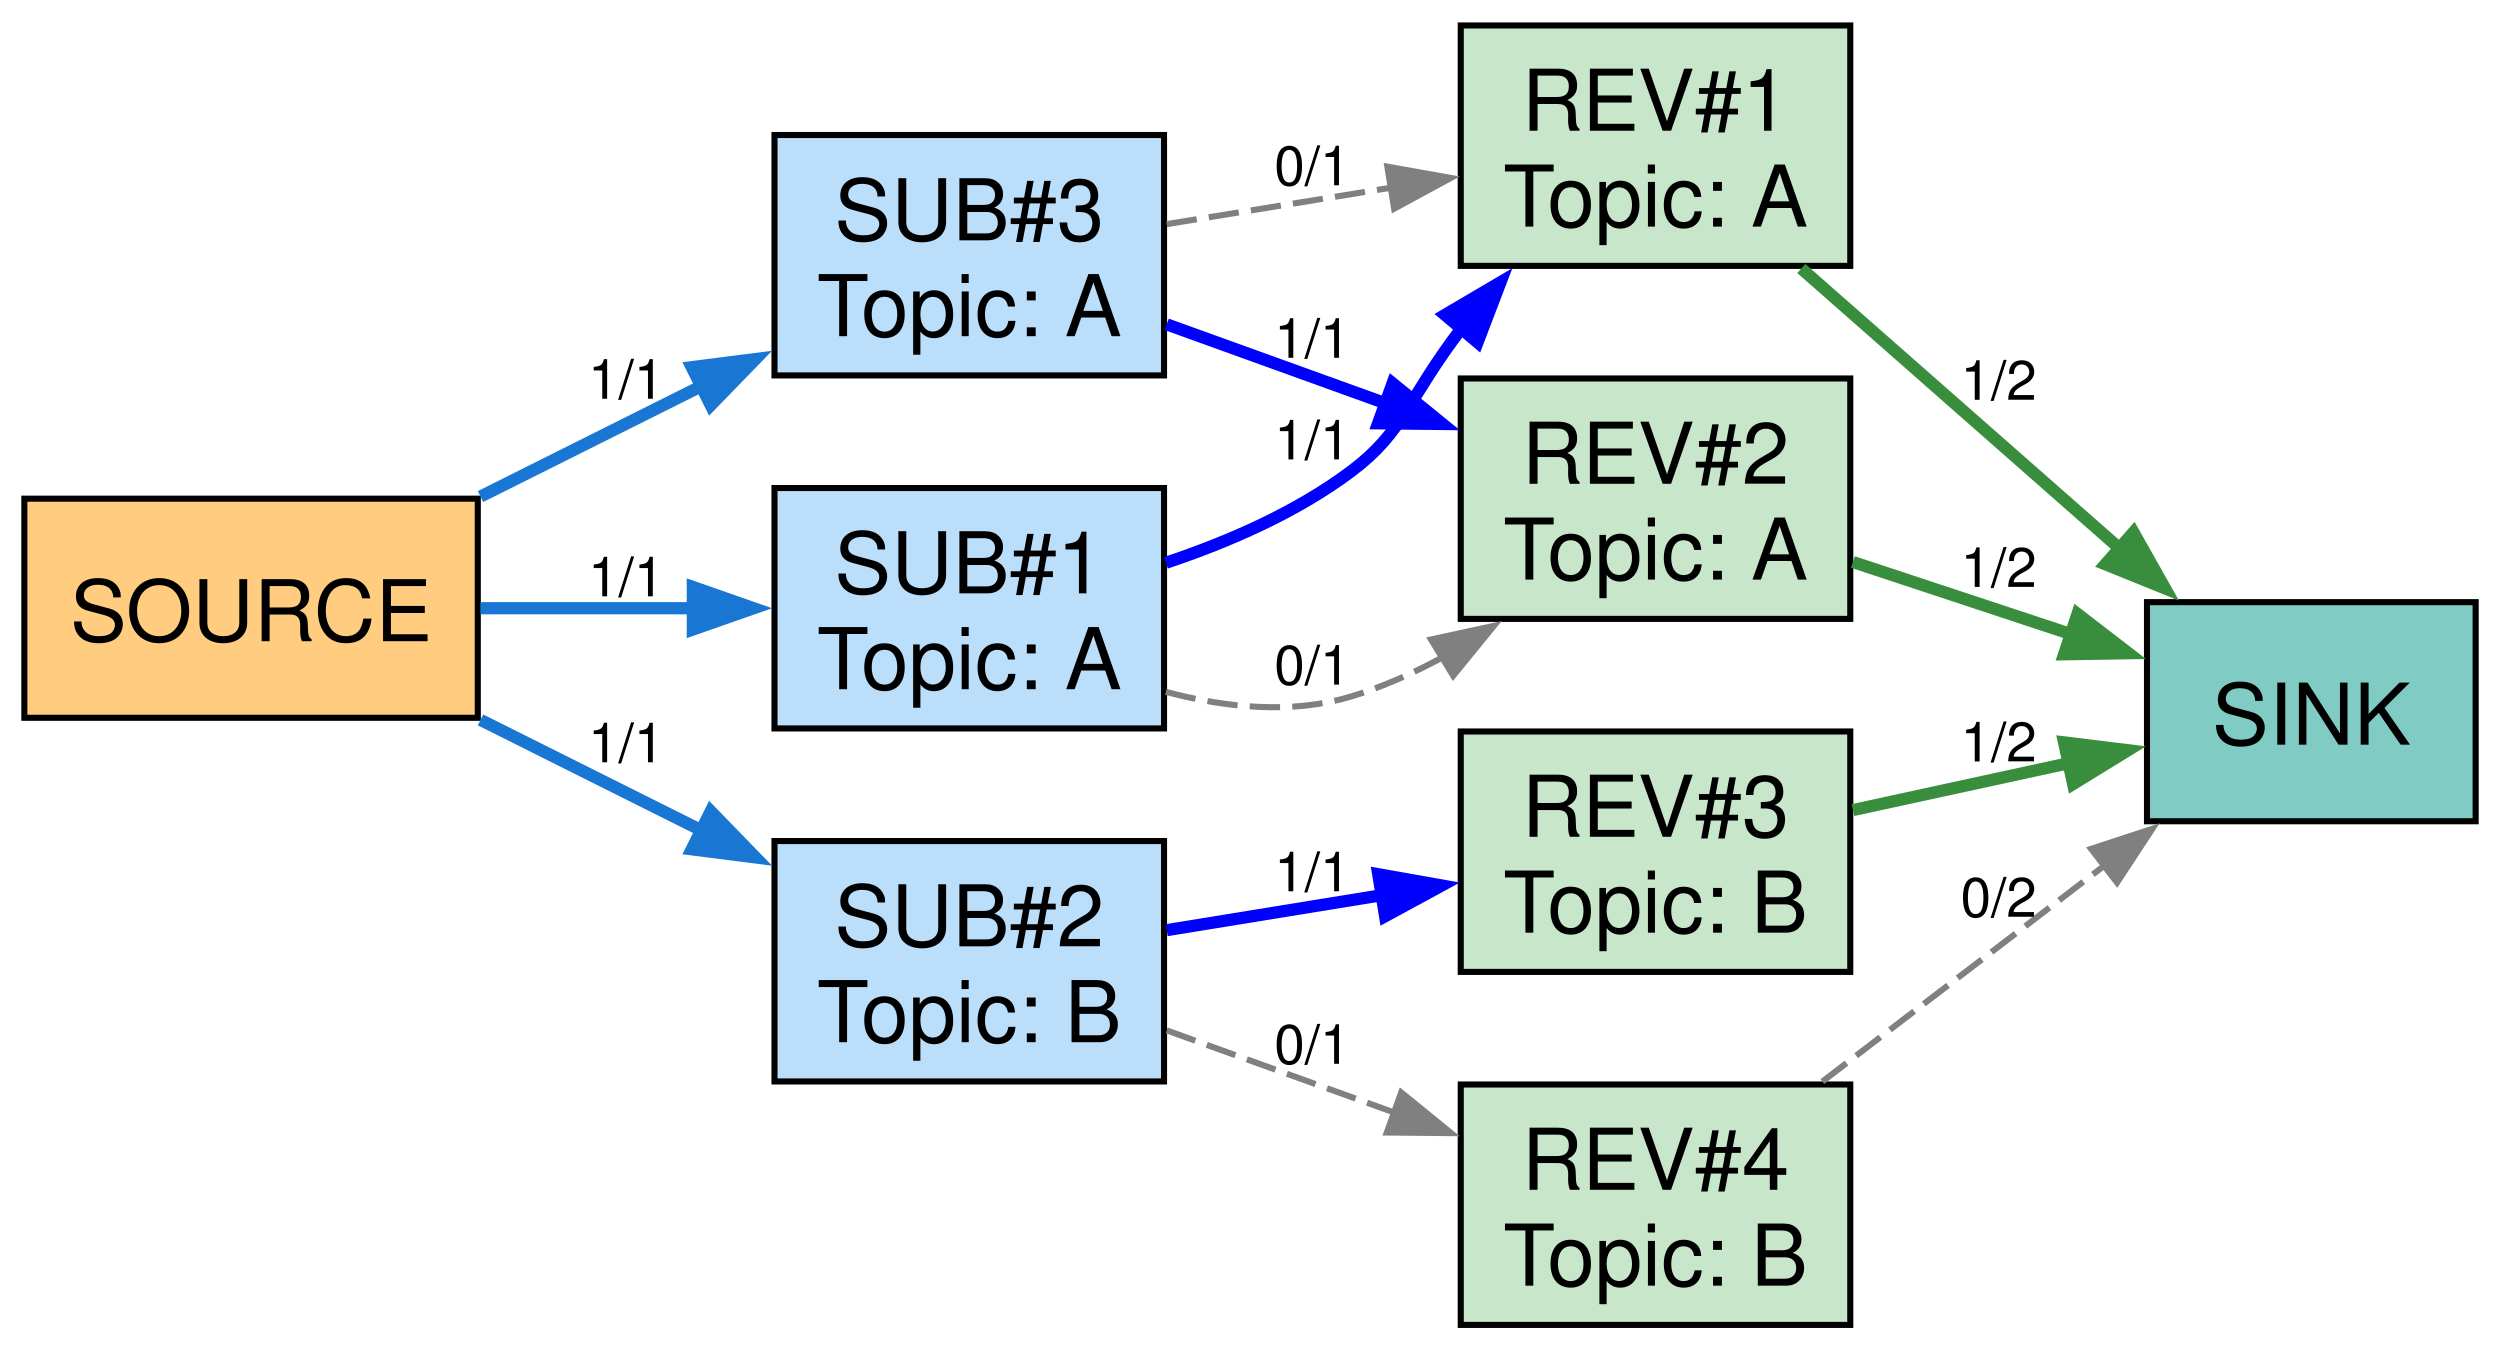
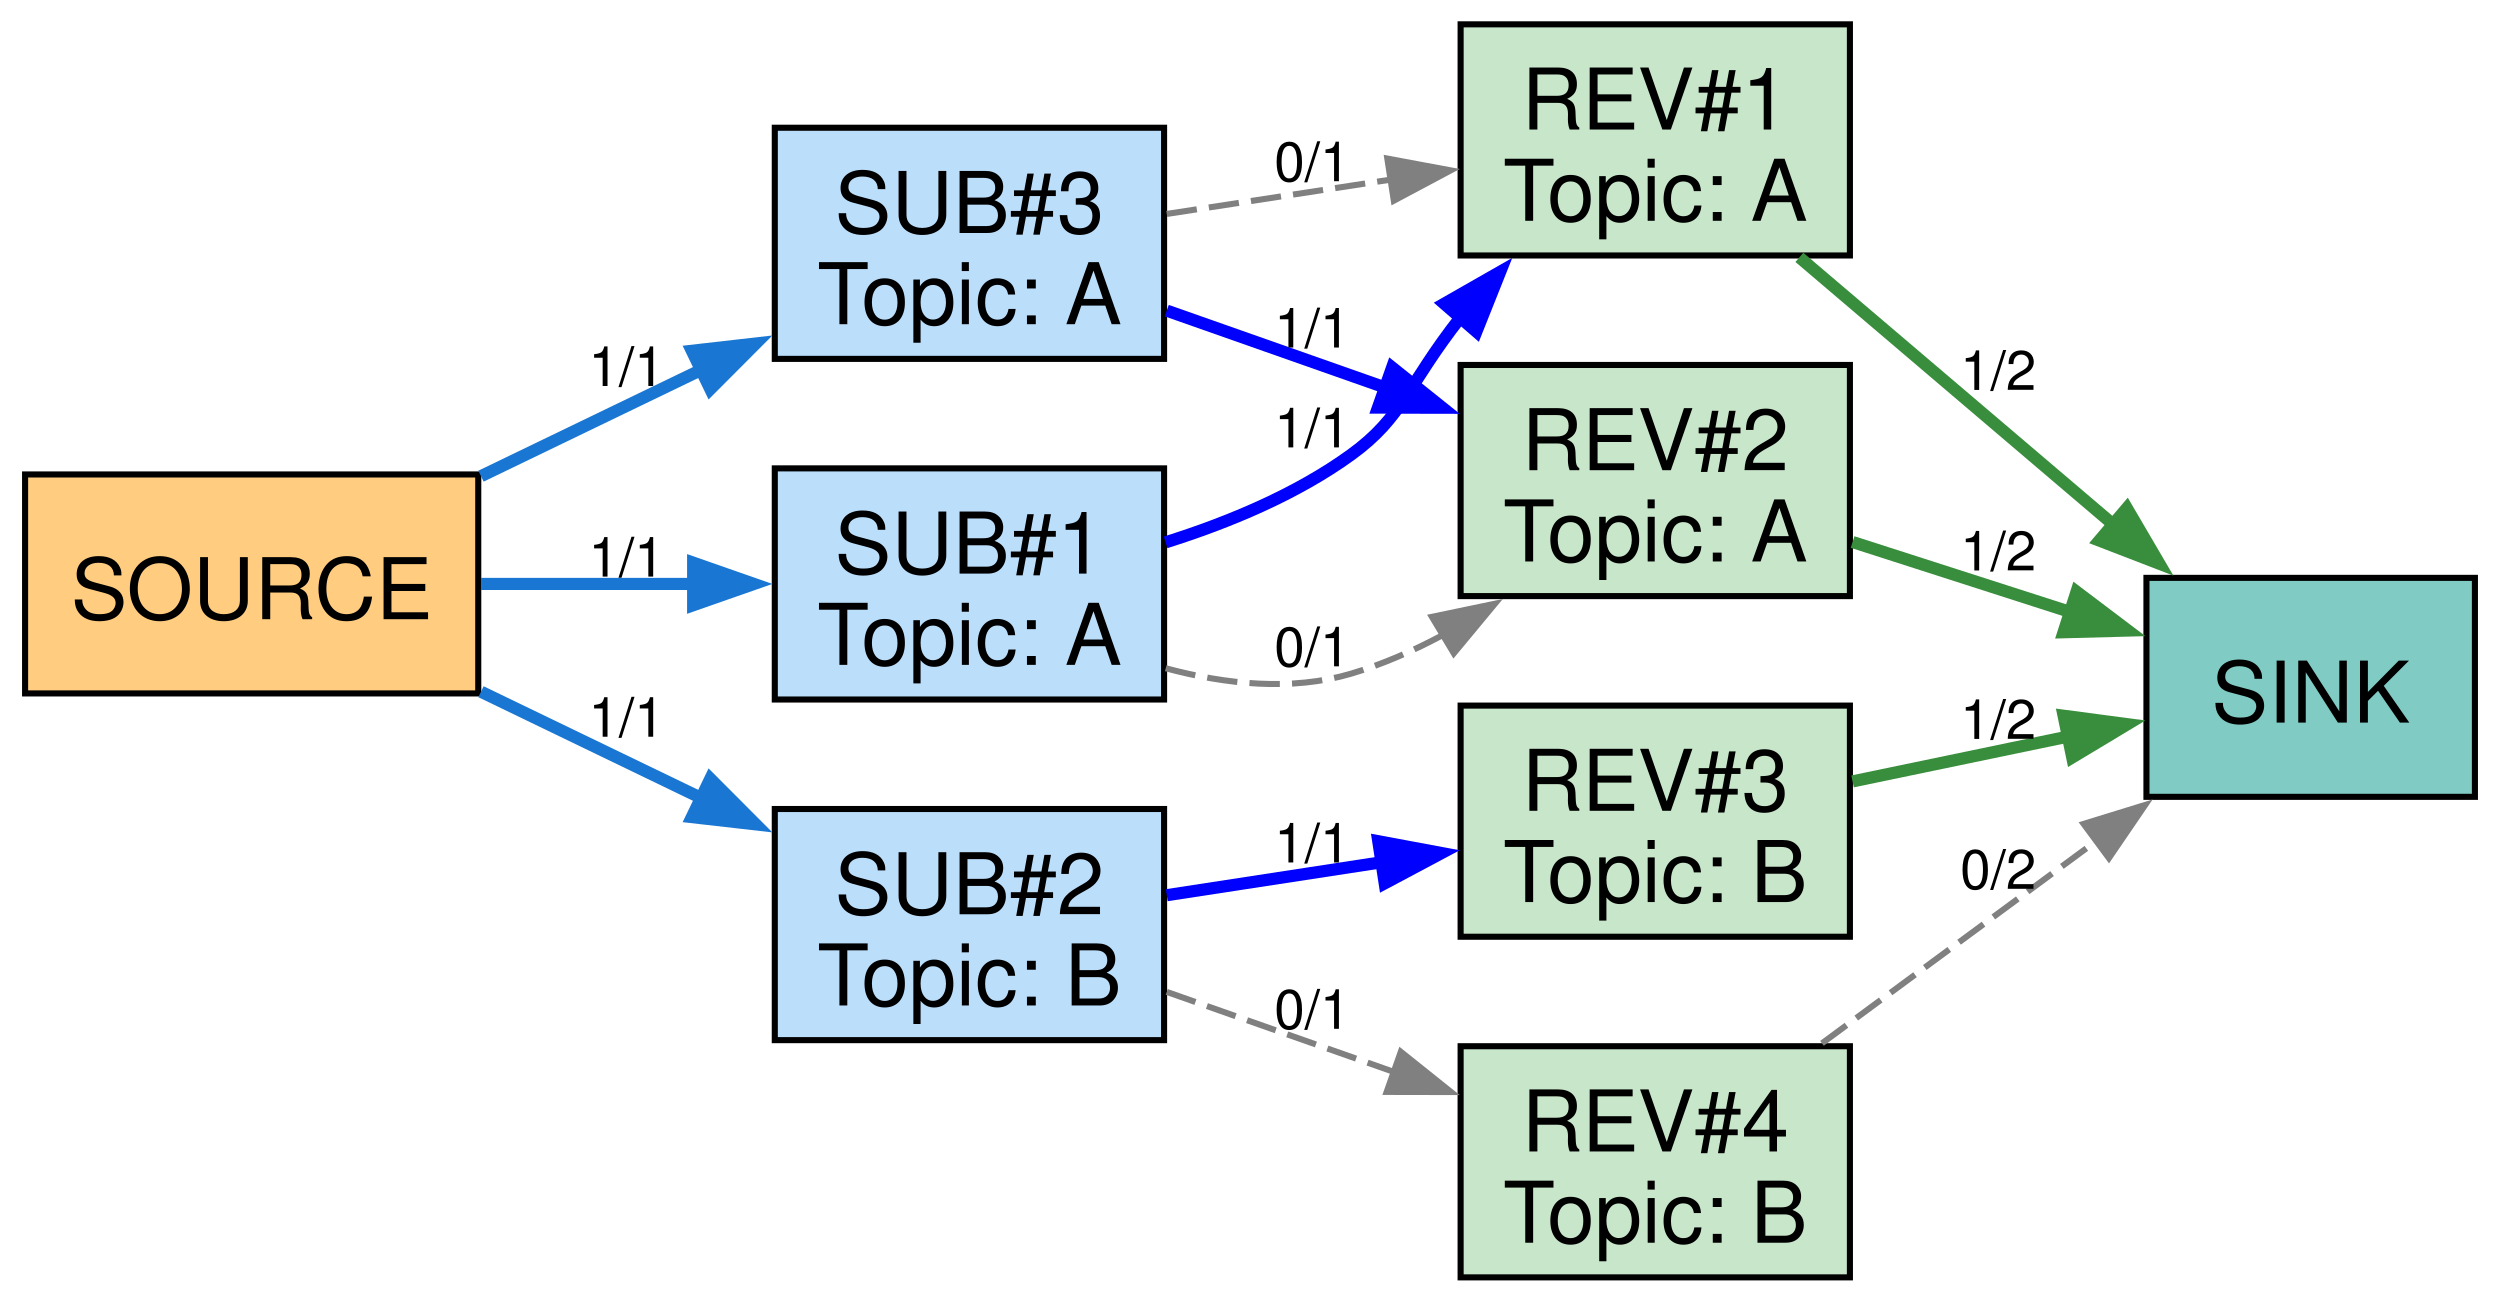
- <svg xmlns="http://www.w3.org/2000/svg" width="411pt" height="222pt" viewBox="0.00 0.00 410.75 221.50">
-   <g id="graph0" class="graph" transform="scale(1 1) rotate(0) translate(4 217.5)">
+ <svg xmlns="http://www.w3.org/2000/svg" width="411pt" height="214pt" viewBox="0.00 0.00 410.75 214.00">
+   <g id="graph0" class="graph" transform="scale(1 1) rotate(0) translate(4 210)">
    <g id="node1" class="node">
-       <polygon fill="#ffcc80" stroke="black" points="74.5,-135.75 0,-135.75 0,-99.75 74.5,-99.75 74.5,-135.75" />
-       <text text-anchor="middle" x="37.25" y="-112.33" font-family="Helvetica,sans-Serif" font-size="14.00">SOURCE</text>
+       <polygon fill="#ffcc80" stroke="black" points="74.5,-132 0,-132 0,-96 74.5,-96 74.5,-132" />
+       <text text-anchor="middle" x="37.25" y="-108.2" font-family="Helvetica,sans-Serif" font-size="14.00">SOURCE</text>
    </g>
    <g id="node3" class="node">
-       <polygon fill="#bbdefb" stroke="black" points="187.25,-137.5 123.25,-137.5 123.25,-98 187.25,-98 187.25,-137.5" />
-       <text text-anchor="middle" x="155.25" y="-120.2" font-family="Helvetica,sans-Serif" font-size="14.00">SUB#1</text>
-       <text text-anchor="middle" x="155.25" y="-104.45" font-family="Helvetica,sans-Serif" font-size="14.00">Topic: A</text>
+       <polygon fill="#bbdefb" stroke="black" points="187.25,-133 123.25,-133 123.25,-95 187.25,-95 187.25,-133" />
+       <text text-anchor="middle" x="155.25" y="-115.7" font-family="Helvetica,sans-Serif" font-size="14.00">SUB#1</text>
+       <text text-anchor="middle" x="155.25" y="-100.7" font-family="Helvetica,sans-Serif" font-size="14.00">Topic: A</text>
    </g>
    <g id="edge1" class="edge">
-       <path fill="none" stroke="#1976d2" stroke-width="2" d="M74.95,-117.75C86.14,-117.75 98.56,-117.75 110.18,-117.75" />
-       <polygon fill="#1976d2" stroke="#1976d2" stroke-width="2" points="109.83,-121.25 119.83,-117.75 109.83,-114.25 109.83,-121.25" />
-       <text text-anchor="middle" x="98.88" y="-119.7" font-family="Helvetica,sans-Serif" font-size="9.00">1/1</text>
+       <path fill="none" stroke="#1976d2" stroke-width="2" d="M74.95,-114C86.14,-114 98.56,-114 110.18,-114" />
+       <polygon fill="#1976d2" stroke="#1976d2" stroke-width="2" points="109.83,-117.5 119.83,-114 109.83,-110.5 109.83,-117.5" />
+       <text text-anchor="middle" x="98.88" y="-115.2" font-family="Helvetica,sans-Serif" font-size="9.00">1/1</text>
    </g>
    <g id="node4" class="node">
-       <polygon fill="#bbdefb" stroke="black" points="187.25,-79.5 123.25,-79.5 123.25,-40 187.25,-40 187.25,-79.5" />
-       <text text-anchor="middle" x="155.25" y="-62.2" font-family="Helvetica,sans-Serif" font-size="14.00">SUB#2</text>
-       <text text-anchor="middle" x="155.25" y="-46.45" font-family="Helvetica,sans-Serif" font-size="14.00">Topic: B</text>
+       <polygon fill="#bbdefb" stroke="black" points="187.25,-77 123.25,-77 123.25,-39 187.25,-39 187.25,-77" />
+       <text text-anchor="middle" x="155.25" y="-59.7" font-family="Helvetica,sans-Serif" font-size="14.00">SUB#2</text>
+       <text text-anchor="middle" x="155.25" y="-44.7" font-family="Helvetica,sans-Serif" font-size="14.00">Topic: B</text>
    </g>
    <g id="edge2" class="edge">
-       <path fill="none" stroke="#1976d2" stroke-width="2" d="M74.95,-99.4C86.5,-93.62 99.36,-87.19 111.3,-81.22" />
-       <polygon fill="#1976d2" stroke="#1976d2" stroke-width="2" points="112.77,-84.4 120.15,-76.8 109.64,-78.14 112.77,-84.4" />
-       <text text-anchor="middle" x="98.88" y="-92.44" font-family="Helvetica,sans-Serif" font-size="9.00">1/1</text>
+       <path fill="none" stroke="#1976d2" stroke-width="2" d="M74.95,-96.28C86.5,-90.71 99.36,-84.5 111.3,-78.73" />
+       <polygon fill="#1976d2" stroke="#1976d2" stroke-width="2" points="112.65,-81.97 120.13,-74.47 109.61,-75.67 112.65,-81.97" />
+       <text text-anchor="middle" x="98.88" y="-88.88" font-family="Helvetica,sans-Serif" font-size="9.00">1/1</text>
    </g>
    <g id="node5" class="node">
-       <polygon fill="#bbdefb" stroke="black" points="187.25,-195.5 123.25,-195.5 123.25,-156 187.25,-156 187.25,-195.5" />
-       <text text-anchor="middle" x="155.25" y="-178.2" font-family="Helvetica,sans-Serif" font-size="14.00">SUB#3</text>
-       <text text-anchor="middle" x="155.25" y="-162.45" font-family="Helvetica,sans-Serif" font-size="14.00">Topic: A</text>
+       <polygon fill="#bbdefb" stroke="black" points="187.25,-189 123.25,-189 123.25,-151 187.25,-151 187.25,-189" />
+       <text text-anchor="middle" x="155.25" y="-171.7" font-family="Helvetica,sans-Serif" font-size="14.00">SUB#3</text>
+       <text text-anchor="middle" x="155.25" y="-156.7" font-family="Helvetica,sans-Serif" font-size="14.00">Topic: A</text>
    </g>
    <g id="edge3" class="edge">
-       <path fill="none" stroke="#1976d2" stroke-width="2" d="M74.95,-136.1C86.5,-141.88 99.36,-148.31 111.3,-154.28" />
-       <polygon fill="#1976d2" stroke="#1976d2" stroke-width="2" points="109.64,-157.36 120.15,-158.7 112.77,-151.1 109.64,-157.36" />
-       <text text-anchor="middle" x="98.88" y="-152.17" font-family="Helvetica,sans-Serif" font-size="9.00">1/1</text>
+       <path fill="none" stroke="#1976d2" stroke-width="2" d="M74.95,-131.72C86.5,-137.29 99.36,-143.5 111.3,-149.27" />
+       <polygon fill="#1976d2" stroke="#1976d2" stroke-width="2" points="109.61,-152.33 120.13,-153.53 112.65,-146.03 109.61,-152.33" />
+       <text text-anchor="middle" x="98.88" y="-146.55" font-family="Helvetica,sans-Serif" font-size="9.00">1/1</text>
    </g>
    <g id="node2" class="node">
-       <polygon fill="#80cbc4" stroke="black" points="402.75,-118.75 348.75,-118.75 348.75,-82.75 402.75,-82.75 402.75,-118.75" />
-       <text text-anchor="middle" x="375.75" y="-95.33" font-family="Helvetica,sans-Serif" font-size="14.00">SINK</text>
+       <polygon fill="#80cbc4" stroke="black" points="402.75,-115 348.75,-115 348.75,-79 402.75,-79 402.75,-115" />
+       <text text-anchor="middle" x="375.75" y="-91.2" font-family="Helvetica,sans-Serif" font-size="14.00">SINK</text>
    </g>
    <g id="node6" class="node">
-       <polygon fill="#c8e6c9" stroke="black" points="300,-213.5 236,-213.5 236,-174 300,-174 300,-213.5" />
-       <text text-anchor="middle" x="268" y="-196.2" font-family="Helvetica,sans-Serif" font-size="14.00">REV#1</text>
-       <text text-anchor="middle" x="268" y="-180.45" font-family="Helvetica,sans-Serif" font-size="14.00">Topic: A</text>
+       <polygon fill="#c8e6c9" stroke="black" points="300,-206 236,-206 236,-168 300,-168 300,-206" />
+       <text text-anchor="middle" x="268" y="-188.7" font-family="Helvetica,sans-Serif" font-size="14.00">REV#1</text>
+       <text text-anchor="middle" x="268" y="-173.7" font-family="Helvetica,sans-Serif" font-size="14.00">Topic: A</text>
    </g>
    <g id="edge4" class="edge">
-       <path fill="none" stroke="blue" stroke-width="2" d="M187.56,-125.22C197.91,-128.67 209.05,-133.54 218,-140.25 226.7,-146.77 227.24,-152.12 236.22,-163.85" />
-       <polygon fill="blue" stroke="blue" stroke-width="2" points="233.41,-165.95 242.54,-171.32 238.76,-161.43 233.41,-165.95" />
-       <text text-anchor="middle" x="211.62" y="-142.2" font-family="Helvetica,sans-Serif" font-size="9.00">1/1</text>
+       <path fill="none" stroke="blue" stroke-width="2" d="M187.5,-120.84C197.84,-124.09 209,-128.73 218,-135.25 226.55,-141.44 227.22,-146.65 235.97,-157.8" />
+       <polygon fill="blue" stroke="blue" stroke-width="2" points="233.31,-160.07 242.51,-165.32 238.59,-155.48 233.31,-160.07" />
+       <text text-anchor="middle" x="211.62" y="-136.45" font-family="Helvetica,sans-Serif" font-size="9.00">1/1</text>
    </g>
    <g id="node7" class="node">
-       <polygon fill="#c8e6c9" stroke="black" points="300,-155.5 236,-155.5 236,-116 300,-116 300,-155.5" />
-       <text text-anchor="middle" x="268" y="-138.2" font-family="Helvetica,sans-Serif" font-size="14.00">REV#2</text>
-       <text text-anchor="middle" x="268" y="-122.45" font-family="Helvetica,sans-Serif" font-size="14.00">Topic: A</text>
+       <polygon fill="#c8e6c9" stroke="black" points="300,-150 236,-150 236,-112 300,-112 300,-150" />
+       <text text-anchor="middle" x="268" y="-132.7" font-family="Helvetica,sans-Serif" font-size="14.00">REV#2</text>
+       <text text-anchor="middle" x="268" y="-117.7" font-family="Helvetica,sans-Serif" font-size="14.00">Topic: A</text>
    </g>
    <g id="edge5" class="edge">
-       <path fill="none" stroke="gray" stroke-dasharray="5,2" d="M187.55,-104.01C197.36,-101.4 208.19,-100.29 218,-103.25 223.16,-104.81 228.29,-107.11 233.16,-109.77" />
-       <polygon fill="gray" stroke="gray" points="231.11,-112.62 241.46,-114.86 234.76,-106.65 231.11,-112.62" />
-       <text text-anchor="middle" x="211.62" y="-105.2" font-family="Helvetica,sans-Serif" font-size="9.00">0/1</text>
+       <path fill="none" stroke="gray" stroke-dasharray="5,2" d="M187.52,-100.14C197.33,-97.5 208.17,-96.34 218,-99.25 223.19,-100.79 228.36,-103.06 233.27,-105.71" />
+       <polygon fill="gray" stroke="gray" points="231.28,-108.59 241.65,-110.75 234.88,-102.59 231.28,-108.59" />
+       <text text-anchor="middle" x="211.62" y="-100.45" font-family="Helvetica,sans-Serif" font-size="9.00">0/1</text>
    </g>
    <g id="node8" class="node">
-       <polygon fill="#c8e6c9" stroke="black" points="300,-97.5 236,-97.5 236,-58 300,-58 300,-97.5" />
-       <text text-anchor="middle" x="268" y="-80.2" font-family="Helvetica,sans-Serif" font-size="14.00">REV#3</text>
-       <text text-anchor="middle" x="268" y="-64.45" font-family="Helvetica,sans-Serif" font-size="14.00">Topic: B</text>
+       <polygon fill="#c8e6c9" stroke="black" points="300,-94 236,-94 236,-56 300,-56 300,-94" />
+       <text text-anchor="middle" x="268" y="-76.7" font-family="Helvetica,sans-Serif" font-size="14.00">REV#3</text>
+       <text text-anchor="middle" x="268" y="-61.7" font-family="Helvetica,sans-Serif" font-size="14.00">Topic: B</text>
    </g>
    <g id="edge8" class="edge">
-       <path fill="none" stroke="blue" stroke-width="2" d="M187.69,-64.86C198.77,-66.66 211.44,-68.72 223.35,-70.66" />
-       <polygon fill="blue" stroke="blue" stroke-width="2" points="222.44,-74.05 232.88,-72.2 223.57,-67.14 222.44,-74.05" />
-       <text text-anchor="middle" x="211.62" y="-71.24" font-family="Helvetica,sans-Serif" font-size="9.00">1/1</text>
+       <path fill="none" stroke="blue" stroke-width="2" d="M187.69,-62.83C198.77,-64.53 211.44,-66.47 223.35,-68.3" />
+       <polygon fill="blue" stroke="blue" stroke-width="2" points="222.46,-71.7 232.87,-69.76 223.52,-64.78 222.46,-71.7" />
+       <text text-anchor="middle" x="211.62" y="-68.21" font-family="Helvetica,sans-Serif" font-size="9.00">1/1</text>
    </g>
    <g id="node9" class="node">
-       <polygon fill="#c8e6c9" stroke="black" points="300,-39.5 236,-39.5 236,0 300,0 300,-39.5" />
-       <text text-anchor="middle" x="268" y="-22.2" font-family="Helvetica,sans-Serif" font-size="14.00">REV#4</text>
-       <text text-anchor="middle" x="268" y="-6.45" font-family="Helvetica,sans-Serif" font-size="14.00">Topic: B</text>
+       <polygon fill="#c8e6c9" stroke="black" points="300,-38 236,-38 236,0 300,0 300,-38" />
+       <text text-anchor="middle" x="268" y="-20.7" font-family="Helvetica,sans-Serif" font-size="14.00">REV#4</text>
+       <text text-anchor="middle" x="268" y="-5.7" font-family="Helvetica,sans-Serif" font-size="14.00">Topic: B</text>
    </g>
    <g id="edge9" class="edge">
-       <path fill="none" stroke="gray" stroke-dasharray="5,2" d="M187.69,-48.39C199.36,-44.18 212.79,-39.33 225.24,-34.83" />
-       <polygon fill="gray" stroke="gray" points="226.22,-38.2 234.44,-31.51 223.85,-31.61 226.22,-38.2" />
-       <text text-anchor="middle" x="211.62" y="-42.9" font-family="Helvetica,sans-Serif" font-size="9.00">0/1</text>
+       <path fill="none" stroke="gray" stroke-dasharray="5,2" d="M187.69,-46.93C199.36,-42.82 212.79,-38.09 225.24,-33.7" />
+       <polygon fill="gray" stroke="gray" points="226.17,-37.09 234.44,-30.47 223.84,-30.49 226.17,-37.09" />
+       <text text-anchor="middle" x="211.62" y="-40.87" font-family="Helvetica,sans-Serif" font-size="9.00">0/1</text>
    </g>
    <g id="edge6" class="edge">
-       <path fill="none" stroke="gray" stroke-dasharray="5,2" d="M187.69,-180.86C199.25,-182.74 212.52,-184.9 224.87,-186.9" />
-       <polygon fill="gray" stroke="gray" points="223.94,-190.3 234.37,-188.45 225.06,-183.39 223.94,-190.3" />
-       <text text-anchor="middle" x="211.62" y="-187.24" font-family="Helvetica,sans-Serif" font-size="9.00">0/1</text>
+       <path fill="none" stroke="gray" stroke-dasharray="5,2" d="M187.69,-174.83C199.13,-176.58 212.25,-178.6 224.49,-180.47" />
+       <polygon fill="gray" stroke="gray" points="223.95,-183.93 234.37,-181.99 225.02,-177.01 223.95,-183.93" />
+       <text text-anchor="middle" x="211.62" y="-180.21" font-family="Helvetica,sans-Serif" font-size="9.00">0/1</text>
    </g>
    <g id="edge7" class="edge">
-       <path fill="none" stroke="blue" stroke-width="2" d="M187.69,-164.39C198.89,-160.35 211.71,-155.72 223.73,-151.38" />
-       <polygon fill="blue" stroke="blue" stroke-width="2" points="224.8,-154.71 233.02,-148.02 222.42,-148.13 224.8,-154.71" />
-       <text text-anchor="middle" x="211.62" y="-158.9" font-family="Helvetica,sans-Serif" font-size="9.00">1/1</text>
+       <path fill="none" stroke="blue" stroke-width="2" d="M187.69,-158.93C198.89,-154.98 211.71,-150.47 223.73,-146.24" />
+       <polygon fill="blue" stroke="blue" stroke-width="2" points="224.74,-149.59 233.01,-142.97 222.41,-142.99 224.74,-149.59" />
+       <text text-anchor="middle" x="211.62" y="-152.87" font-family="Helvetica,sans-Serif" font-size="9.00">1/1</text>
    </g>
    <g id="edge10" class="edge">
-       <path fill="none" stroke="#388e3c" stroke-width="2" d="M291.95,-173.57C307.38,-159.99 327.9,-141.96 344.64,-127.23" />
-       <polygon fill="#388e3c" stroke="#388e3c" stroke-width="2" points="346.53,-130.23 351.73,-121 341.91,-124.97 346.53,-130.23" />
-       <text text-anchor="middle" x="324.38" y="-151.99" font-family="Helvetica,sans-Serif" font-size="9.00">1/2</text>
+       <path fill="none" stroke="#388e3c" stroke-width="2" d="M291.69,-167.69C306.76,-154.86 326.77,-137.84 343.36,-123.71" />
+       <polygon fill="#388e3c" stroke="#388e3c" stroke-width="2" points="345.53,-126.46 350.88,-117.32 341,-121.13 345.53,-126.46" />
+       <text text-anchor="middle" x="324.38" y="-145.9" font-family="Helvetica,sans-Serif" font-size="9.00">1/2</text>
    </g>
    <g id="edge11" class="edge">
-       <path fill="none" stroke="#388e3c" stroke-width="2" d="M300.44,-125.34C311.71,-121.61 324.54,-117.37 336.33,-113.47" />
-       <polygon fill="#388e3c" stroke="#388e3c" stroke-width="2" points="337.33,-116.82 345.72,-110.36 335.13,-110.18 337.33,-116.82" />
-       <text text-anchor="middle" x="324.38" y="-121.25" font-family="Helvetica,sans-Serif" font-size="9.00">1/2</text>
+       <path fill="none" stroke="#388e3c" stroke-width="2" d="M300.44,-120.89C311.71,-117.27 324.54,-113.14 336.33,-109.35" />
+       <polygon fill="#388e3c" stroke="#388e3c" stroke-width="2" points="337.26,-112.73 345.71,-106.34 335.12,-106.06 337.26,-112.73" />
+       <text text-anchor="middle" x="324.38" y="-116.22" font-family="Helvetica,sans-Serif" font-size="9.00">1/2</text>
    </g>
    <g id="edge12" class="edge">
-       <path fill="none" stroke="#388e3c" stroke-width="2" d="M300.44,-84.59C311.59,-87.01 324.27,-89.77 335.95,-92.31" />
-       <polygon fill="#388e3c" stroke="#388e3c" stroke-width="2" points="335.12,-95.71 345.64,-94.42 336.61,-88.87 335.12,-95.71" />
-       <text text-anchor="middle" x="324.38" y="-92.58" font-family="Helvetica,sans-Serif" font-size="9.00">1/2</text>
+       <path fill="none" stroke="#388e3c" stroke-width="2" d="M300.44,-81.54C311.59,-83.86 324.27,-86.5 335.95,-88.93" />
+       <polygon fill="#388e3c" stroke="#388e3c" stroke-width="2" points="335.13,-92.33 345.63,-90.94 336.55,-85.48 335.13,-92.33" />
+       <text text-anchor="middle" x="324.38" y="-88.52" font-family="Helvetica,sans-Serif" font-size="9.00">1/2</text>
    </g>
    <g id="edge13" class="edge">
-       <path fill="none" stroke="gray" stroke-dasharray="5,2" d="M295.41,-39.98C309.5,-50.77 326.96,-64.14 341.91,-75.59" />
-       <polygon fill="gray" stroke="gray" points="339.57,-78.21 349.64,-81.52 343.83,-72.66 339.57,-78.21" />
-       <text text-anchor="middle" x="324.38" y="-67.05" font-family="Helvetica,sans-Serif" font-size="9.00">0/2</text>
+       <path fill="none" stroke="gray" stroke-dasharray="5,2" d="M295.41,-38.48C309.06,-48.55 325.88,-60.96 340.52,-71.75" />
+       <polygon fill="gray" stroke="gray" points="338.42,-74.55 348.55,-77.67 342.58,-68.92 338.42,-74.55" />
+       <text text-anchor="middle" x="324.38" y="-63.87" font-family="Helvetica,sans-Serif" font-size="9.00">0/2</text>
    </g>
  </g>
</svg>
